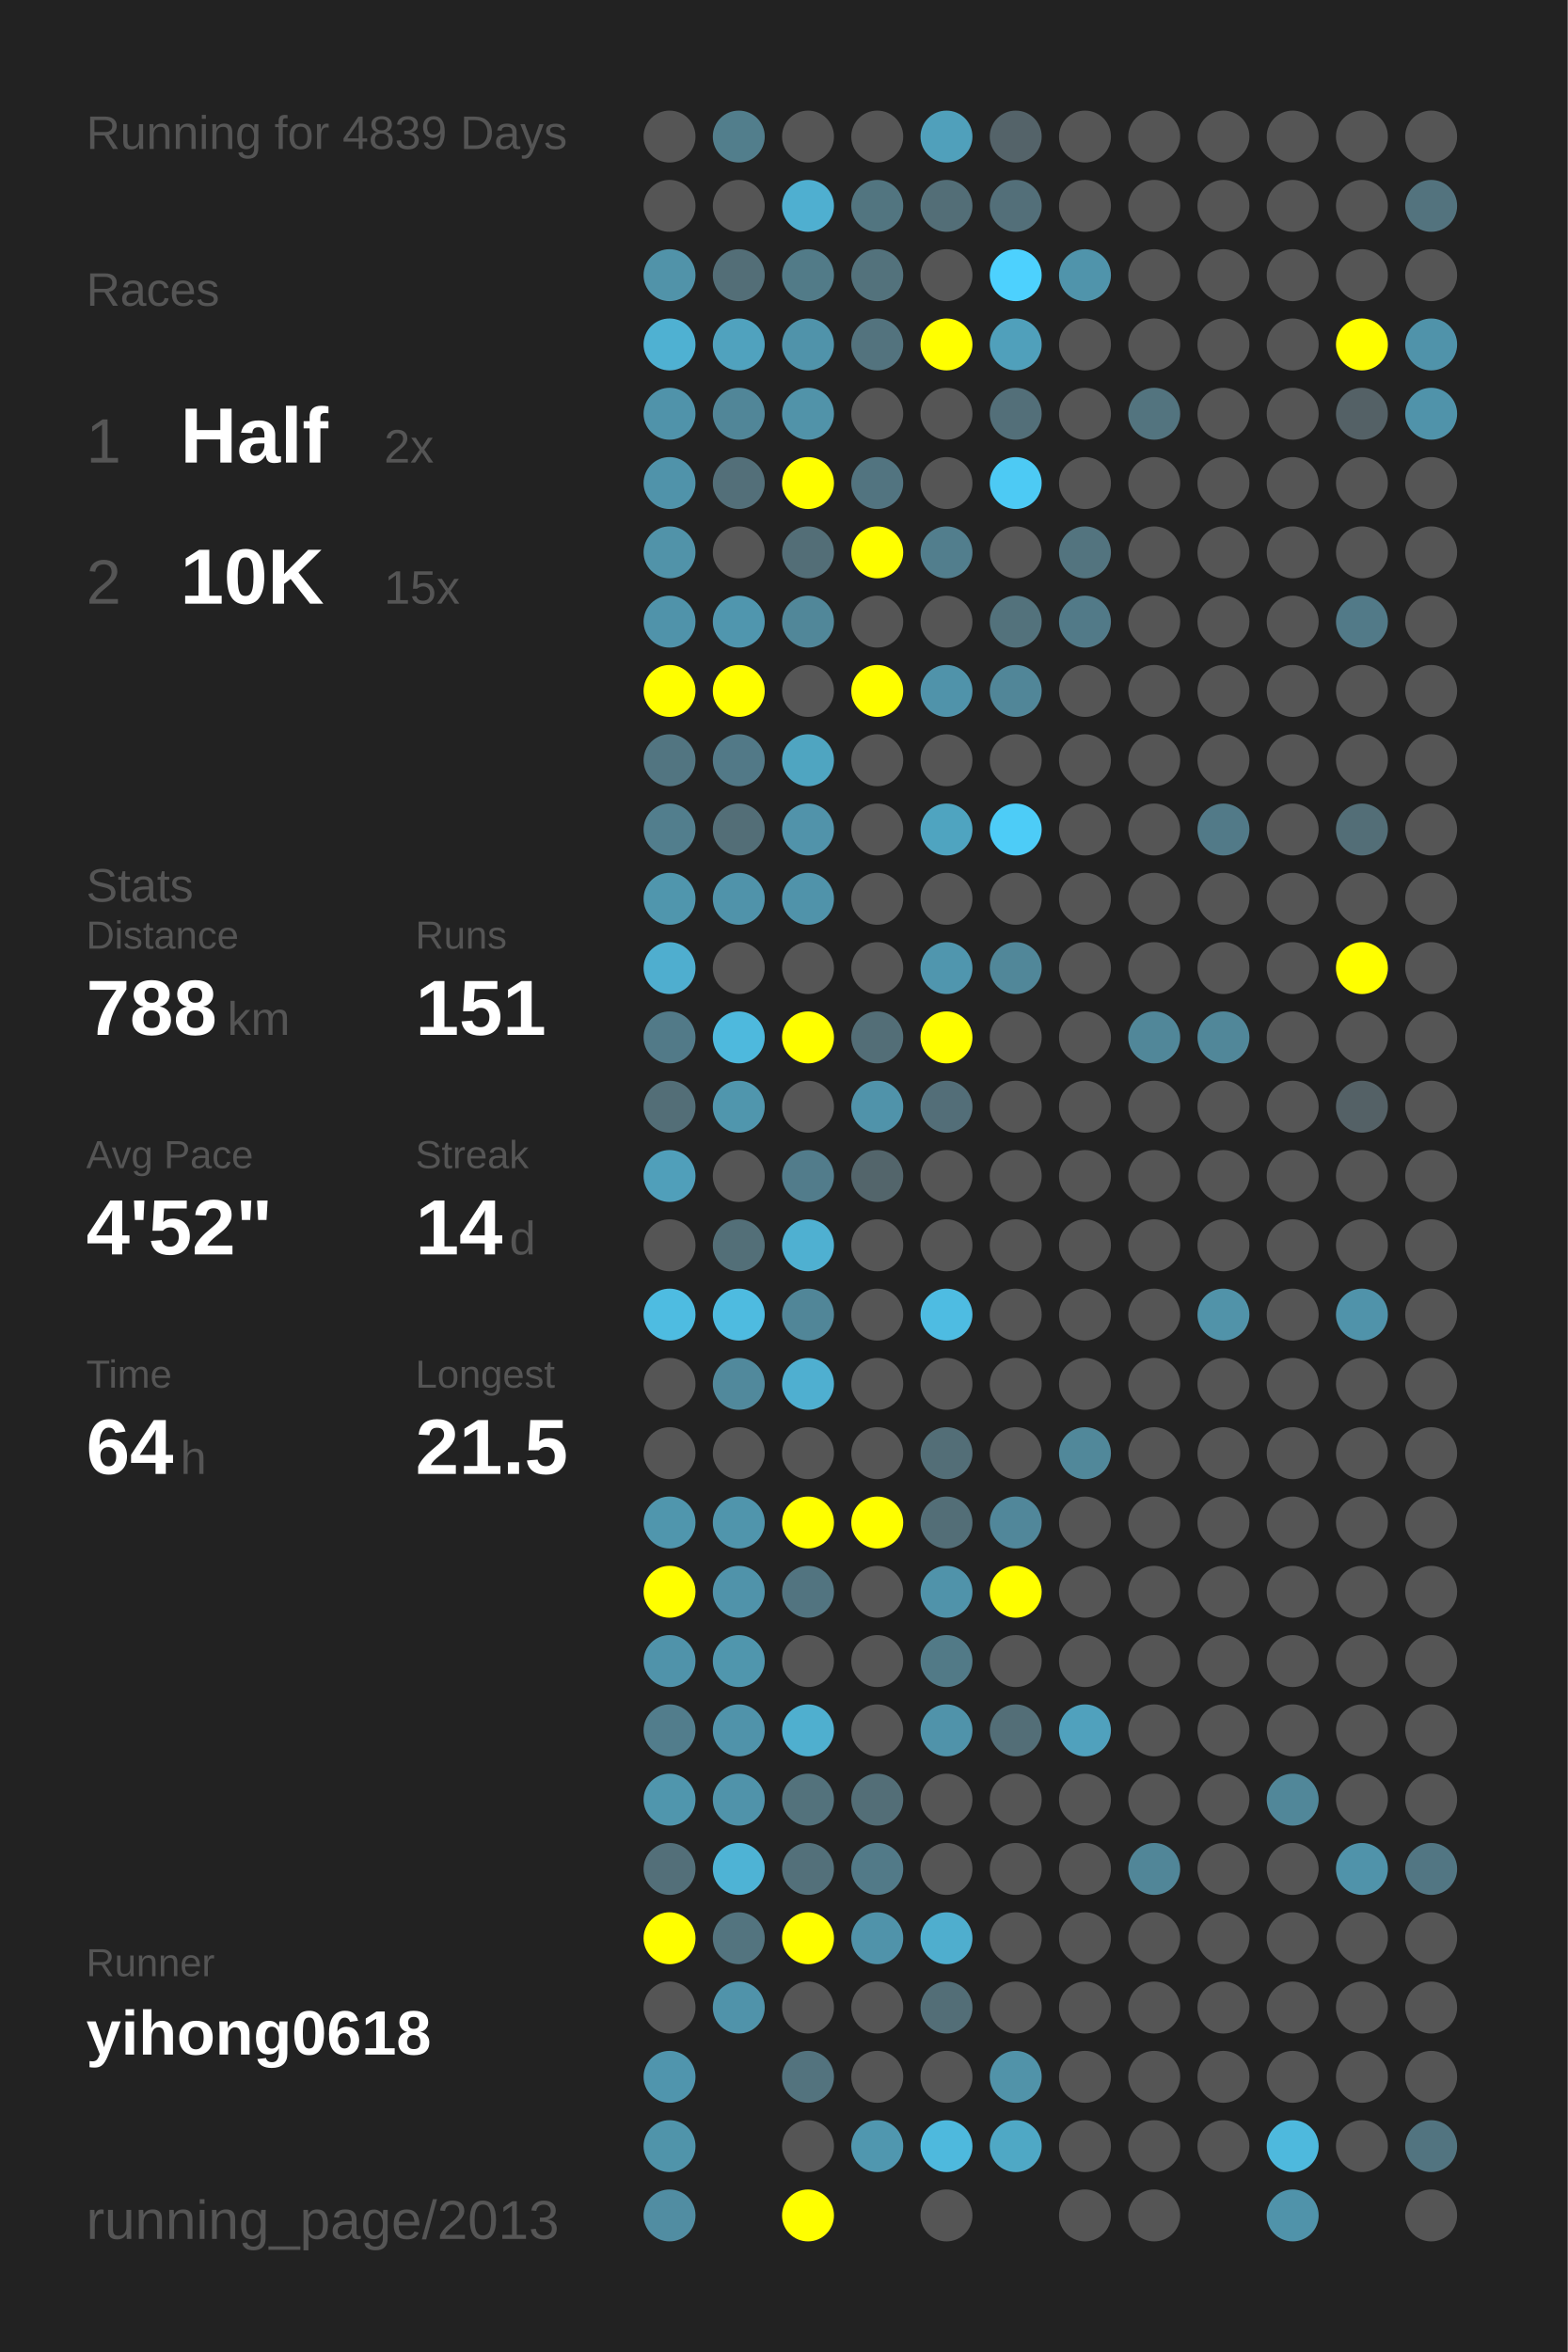
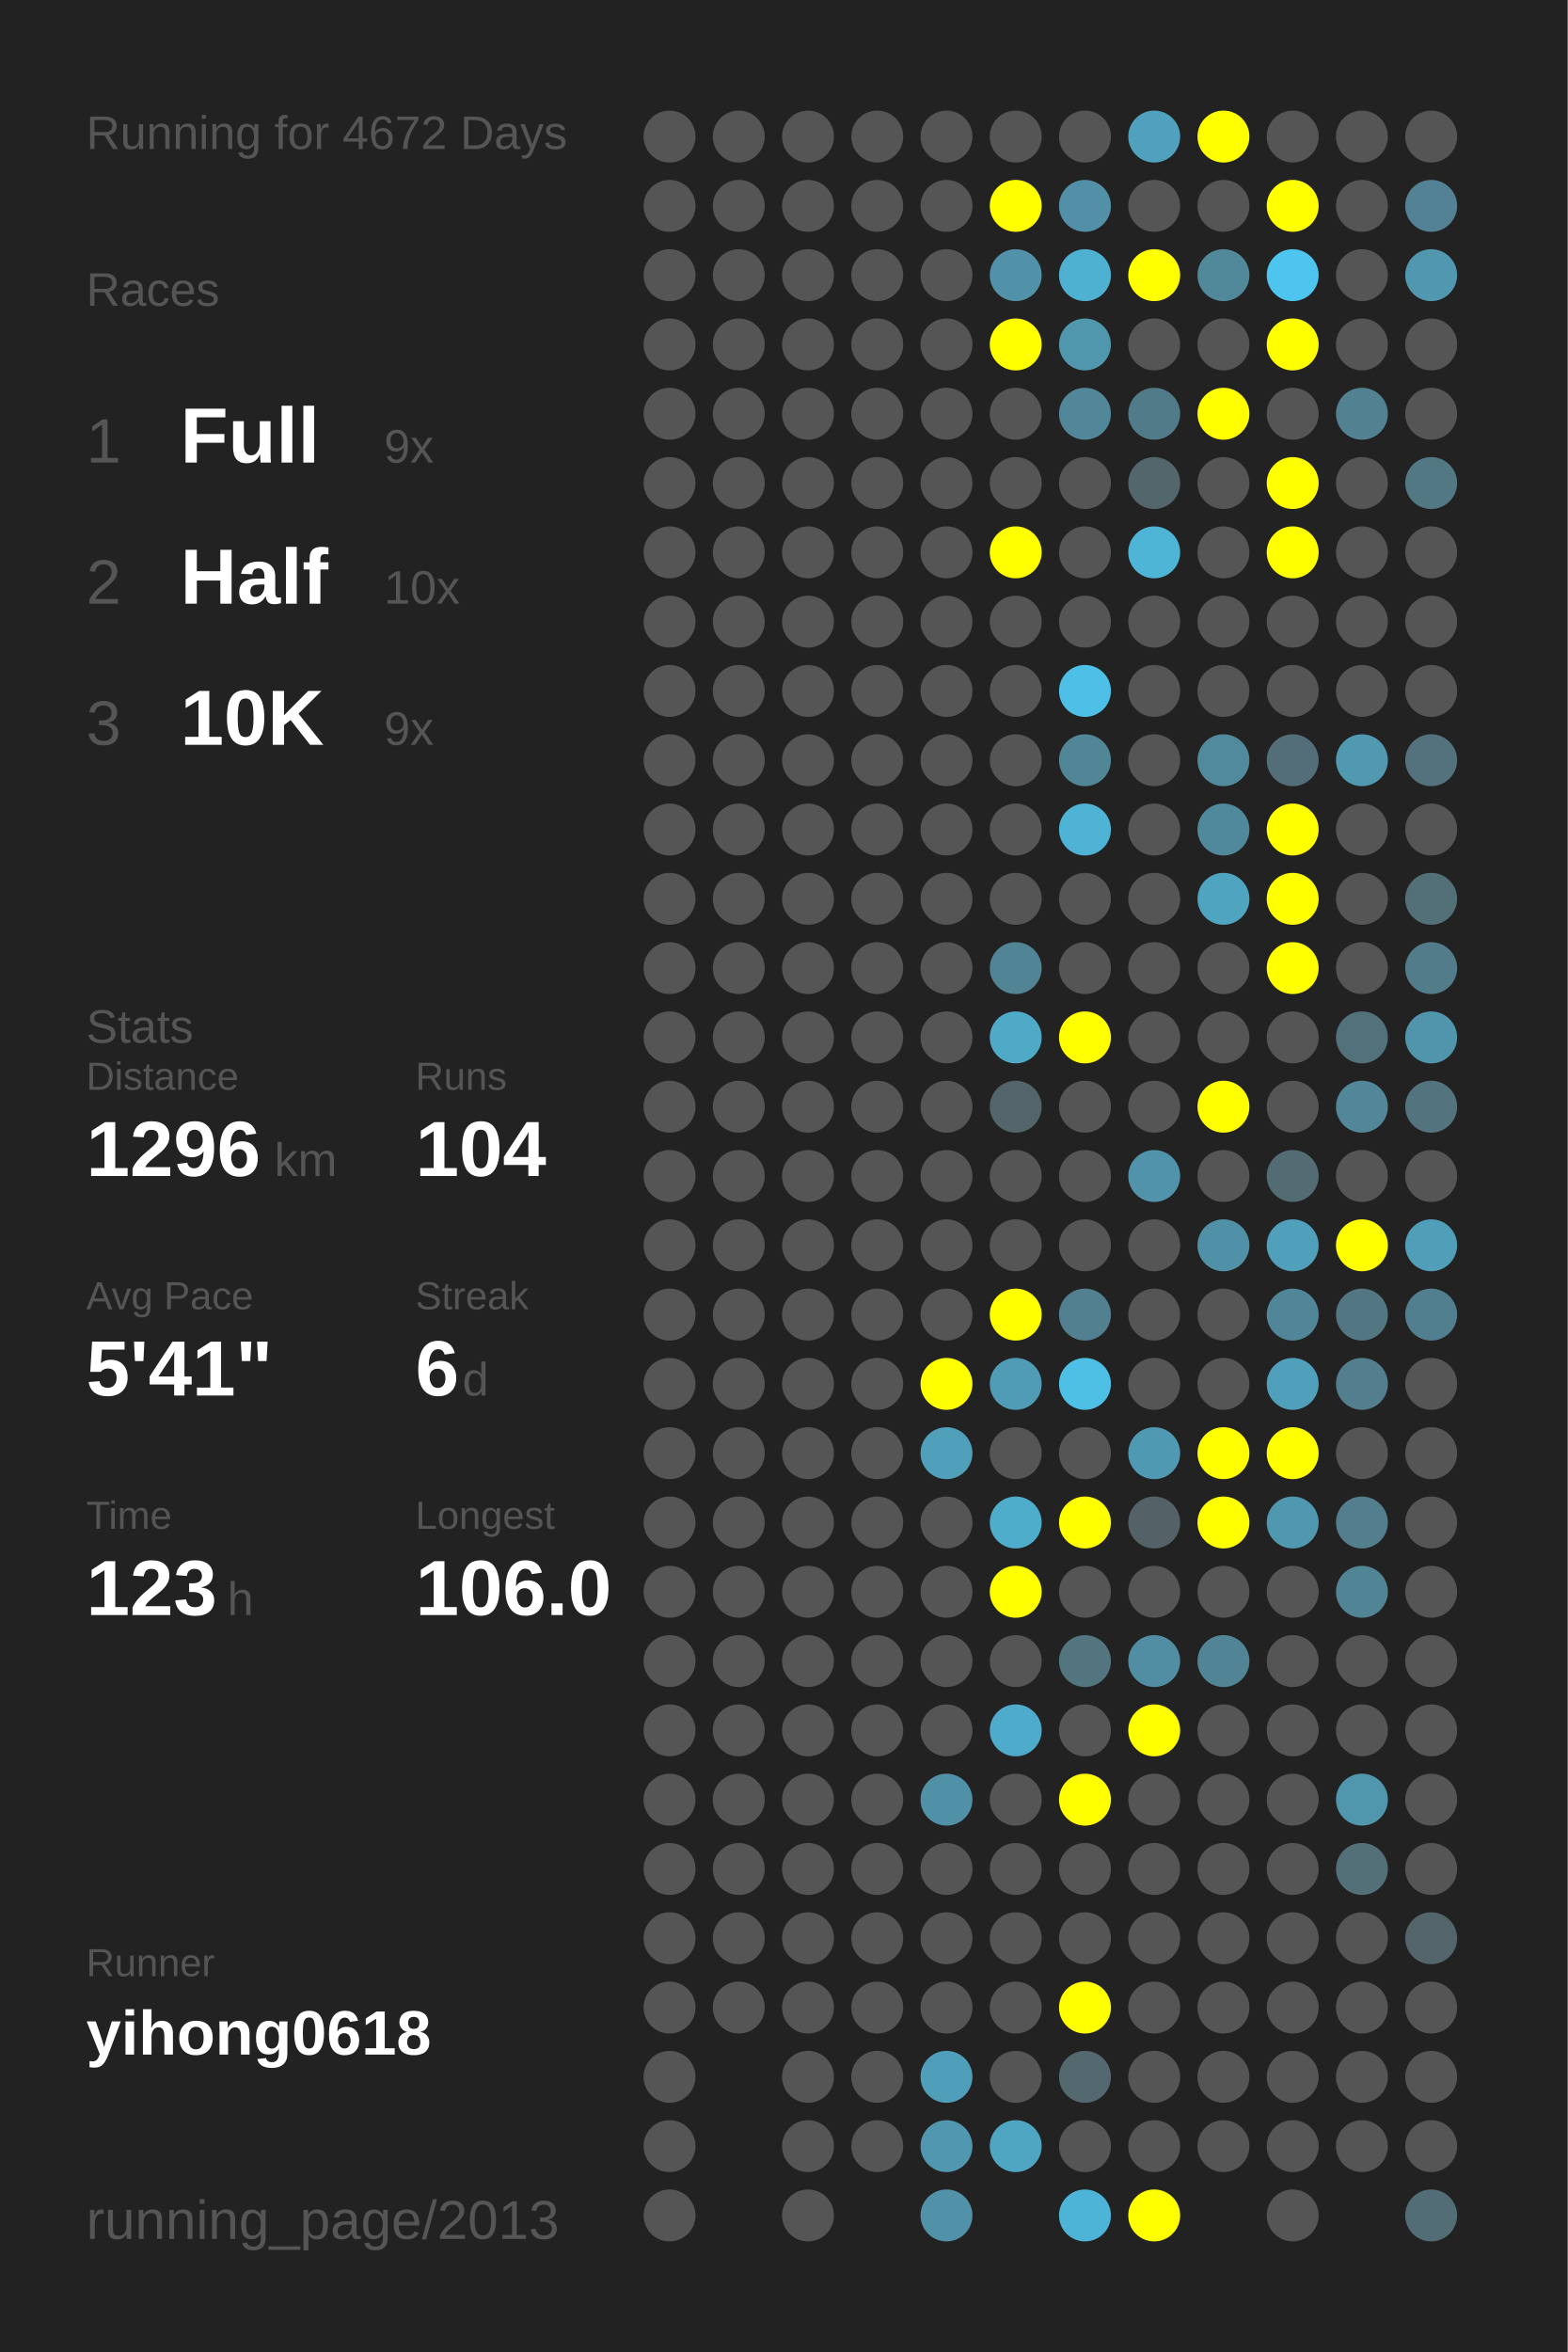
<svg xmlns="http://www.w3.org/2000/svg" baseProfile="full" height="300mm" version="1.1" viewBox="0,0,200,300" width="200mm">
  <defs />
  <rect fill="#222222" height="300" width="200" x="0" y="0" />
-   <text fill="#555555" style="font-size:6px; font-family:Arial;" x="11" y="19">Running for 4839 Days</text>
+   <text fill="#555555" style="font-size:6px; font-family:Arial;" x="11" y="19">Running for 4672 Days</text>
  <text fill="#555555" style="font-size:6px; font-family:Arial;" x="11" y="39">Races</text>
  <text fill="#555555" style="font-size:8px; font-family:Arial;" x="11" y="59">1</text>
-   <text fill="#FFFFFF" style="font-size:10px; font-family:Arial; font-weight:bold;" x="23" y="59">Half</text>
-   <text fill="#555555" style="font-size:6px; font-family:Arial;" x="49" y="59">2x</text>
+   <text fill="#FFFFFF" style="font-size:10px; font-family:Arial; font-weight:bold;" x="23" y="59">Full</text>
+   <text fill="#555555" style="font-size:6px; font-family:Arial;" x="49" y="59">9x</text>
  <text fill="#555555" style="font-size:8px; font-family:Arial;" x="11" y="77">2</text>
-   <text fill="#FFFFFF" style="font-size:10px; font-family:Arial; font-weight:bold;" x="23" y="77">10K</text>
-   <text fill="#555555" style="font-size:6px; font-family:Arial;" x="49" y="77">15x</text>
-   <text fill="#555555" style="font-size:6px; font-family:Arial;" x="11" y="115">Stats</text>
-   <text fill="#555555" style="font-size:5px; font-family:Arial;" x="11" y="121">Distance</text>
-   <text fill="#FFFFFF" style="font-size:10px; font-family:Arial; font-weight:bold;" x="11" y="132">788</text>
-   <text fill="#555555" style="font-size:6px; font-family:Arial;" x="29" y="132">km</text>
-   <text fill="#555555" style="font-size:5px; font-family:Arial;" x="53" y="121">Runs</text>
-   <text fill="#FFFFFF" style="font-size:10px; font-family:Arial; font-weight:bold;" x="53" y="132">151</text>
-   <text fill="#555555" style="font-size:5px; font-family:Arial;" x="11" y="149">Avg Pace</text>
-   <text fill="#FFFFFF" style="font-size:10px; font-family:Arial; font-weight:bold;" x="11" y="160">4'52"</text>
-   <text fill="#555555" style="font-size:5px; font-family:Arial;" x="53" y="149">Streak</text>
-   <text fill="#FFFFFF" style="font-size:10px; font-family:Arial; font-weight:bold;" x="53" y="160">14</text>
-   <text fill="#555555" style="font-size:6px; font-family:Arial;" x="65" y="160">d</text>
-   <text fill="#555555" style="font-size:5px; font-family:Arial;" x="11" y="177">Time</text>
-   <text fill="#FFFFFF" style="font-size:10px; font-family:Arial; font-weight:bold;" x="11" y="188">64</text>
-   <text fill="#555555" style="font-size:6px; font-family:Arial;" x="23" y="188">h</text>
-   <text fill="#555555" style="font-size:5px; font-family:Arial;" x="53" y="177">Longest</text>
-   <text fill="#FFFFFF" style="font-size:10px; font-family:Arial; font-weight:bold;" x="53" y="188">21.5</text>
+   <text fill="#FFFFFF" style="font-size:10px; font-family:Arial; font-weight:bold;" x="23" y="77">Half</text>
+   <text fill="#555555" style="font-size:6px; font-family:Arial;" x="49" y="77">10x</text>
+   <text fill="#555555" style="font-size:8px; font-family:Arial;" x="11" y="95">3</text>
+   <text fill="#FFFFFF" style="font-size:10px; font-family:Arial; font-weight:bold;" x="23" y="95">10K</text>
+   <text fill="#555555" style="font-size:6px; font-family:Arial;" x="49" y="95">9x</text>
+   <text fill="#555555" style="font-size:6px; font-family:Arial;" x="11" y="133">Stats</text>
+   <text fill="#555555" style="font-size:5px; font-family:Arial;" x="11" y="139">Distance</text>
+   <text fill="#FFFFFF" style="font-size:10px; font-family:Arial; font-weight:bold;" x="11" y="150">1296</text>
+   <text fill="#555555" style="font-size:6px; font-family:Arial;" x="35" y="150">km</text>
+   <text fill="#555555" style="font-size:5px; font-family:Arial;" x="53" y="139">Runs</text>
+   <text fill="#FFFFFF" style="font-size:10px; font-family:Arial; font-weight:bold;" x="53" y="150">104</text>
+   <text fill="#555555" style="font-size:5px; font-family:Arial;" x="11" y="167">Avg Pace</text>
+   <text fill="#FFFFFF" style="font-size:10px; font-family:Arial; font-weight:bold;" x="11" y="178">5'41"</text>
+   <text fill="#555555" style="font-size:5px; font-family:Arial;" x="53" y="167">Streak</text>
+   <text fill="#FFFFFF" style="font-size:10px; font-family:Arial; font-weight:bold;" x="53" y="178">6</text>
+   <text fill="#555555" style="font-size:6px; font-family:Arial;" x="59" y="178">d</text>
+   <text fill="#555555" style="font-size:5px; font-family:Arial;" x="11" y="195">Time</text>
+   <text fill="#FFFFFF" style="font-size:10px; font-family:Arial; font-weight:bold;" x="11" y="206">123</text>
+   <text fill="#555555" style="font-size:6px; font-family:Arial;" x="29" y="206">h</text>
+   <text fill="#555555" style="font-size:5px; font-family:Arial;" x="53" y="195">Longest</text>
+   <text fill="#FFFFFF" style="font-size:10px; font-family:Arial; font-weight:bold;" x="53" y="206">106.0</text>
  <text fill="#555555" style="font-size:5px; font-family:Arial;" x="11" y="252.065">Runner</text>
  <text fill="#FFFFFF" style="font-size:8px; font-family:Arial; font-weight:bold;" x="11" y="262.065">yihong0618</text>
  <text fill="#555555" style="font-size:7px; font-family:Arial;" x="11" y="285.581">running_page/2013</text>
  <circle cx="85.417" cy="17.419" fill="#555555" r="3.312" />
  <circle cx="85.417" cy="26.258" fill="#555555" r="3.312" />
-   <circle cx="85.417" cy="35.097" fill="#5193a9" r="3.312" />
-   <circle cx="85.417" cy="43.935" fill="#4fb1d2" r="3.312" />
-   <circle cx="85.417" cy="52.774" fill="#5093aa" r="3.312" />
-   <circle cx="85.417" cy="61.613" fill="#5093aa" r="3.312" />
-   <circle cx="85.417" cy="70.452" fill="#5193a9" r="3.312" />
-   <circle cx="85.417" cy="79.29" fill="#5093aa" r="3.312" />
-   <circle cx="85.417" cy="88.129" fill="#FFFF00" r="3.312" />
-   <circle cx="85.417" cy="96.968" fill="#527581" r="3.312" />
-   <circle cx="85.417" cy="105.806" fill="#527e8d" r="3.312" />
-   <circle cx="85.417" cy="114.645" fill="#5096ad" r="3.312" />
-   <circle cx="85.417" cy="123.484" fill="#4faecf" r="3.312" />
-   <circle cx="85.417" cy="132.323" fill="#527a88" r="3.312" />
-   <circle cx="85.417" cy="141.161" fill="#536e77" r="3.312" />
-   <circle cx="85.417" cy="150" fill="#509fba" r="3.312" />
+   <circle cx="85.417" cy="35.097" fill="#555555" r="3.312" />
+   <circle cx="85.417" cy="43.935" fill="#555555" r="3.312" />
+   <circle cx="85.417" cy="52.774" fill="#555555" r="3.312" />
+   <circle cx="85.417" cy="61.613" fill="#555555" r="3.312" />
+   <circle cx="85.417" cy="70.452" fill="#555555" r="3.312" />
+   <circle cx="85.417" cy="79.29" fill="#555555" r="3.312" />
+   <circle cx="85.417" cy="88.129" fill="#555555" r="3.312" />
+   <circle cx="85.417" cy="96.968" fill="#555555" r="3.312" />
+   <circle cx="85.417" cy="105.806" fill="#555555" r="3.312" />
+   <circle cx="85.417" cy="114.645" fill="#555555" r="3.312" />
+   <circle cx="85.417" cy="123.484" fill="#555555" r="3.312" />
+   <circle cx="85.417" cy="132.323" fill="#555555" r="3.312" />
+   <circle cx="85.417" cy="141.161" fill="#555555" r="3.312" />
+   <circle cx="85.417" cy="150" fill="#555555" r="3.312" />
  <circle cx="85.417" cy="158.839" fill="#555555" r="3.312" />
-   <circle cx="85.417" cy="167.677" fill="#4ebce1" r="3.312" />
+   <circle cx="85.417" cy="167.677" fill="#555555" r="3.312" />
  <circle cx="85.417" cy="176.516" fill="#555555" r="3.312" />
  <circle cx="85.417" cy="185.355" fill="#555555" r="3.312" />
-   <circle cx="85.417" cy="194.194" fill="#5096ad" r="3.312" />
-   <circle cx="85.417" cy="203.032" fill="#FFFF00" r="3.312" />
-   <circle cx="85.417" cy="211.871" fill="#5093aa" r="3.312" />
-   <circle cx="85.417" cy="220.71" fill="#527d8c" r="3.312" />
-   <circle cx="85.417" cy="229.548" fill="#5096ad" r="3.312" />
-   <circle cx="85.417" cy="238.387" fill="#536f79" r="3.312" />
-   <circle cx="85.417" cy="247.226" fill="#FFFF00" r="3.312" />
+   <circle cx="85.417" cy="194.194" fill="#555555" r="3.312" />
+   <circle cx="85.417" cy="203.032" fill="#555555" r="3.312" />
+   <circle cx="85.417" cy="211.871" fill="#555555" r="3.312" />
+   <circle cx="85.417" cy="220.71" fill="#555555" r="3.312" />
+   <circle cx="85.417" cy="229.548" fill="#555555" r="3.312" />
+   <circle cx="85.417" cy="238.387" fill="#555555" r="3.312" />
+   <circle cx="85.417" cy="247.226" fill="#555555" r="3.312" />
  <circle cx="85.417" cy="256.065" fill="#555555" r="3.312" />
-   <circle cx="85.417" cy="264.903" fill="#5095ad" r="3.312" />
-   <circle cx="85.417" cy="273.742" fill="#5094aa" r="3.312" />
-   <circle cx="85.417" cy="282.581" fill="#518da2" r="3.312" />
-   <circle cx="94.25" cy="17.419" fill="#527e8c" r="3.312" />
+   <circle cx="85.417" cy="264.903" fill="#555555" r="3.312" />
+   <circle cx="85.417" cy="273.742" fill="#555555" r="3.312" />
+   <circle cx="85.417" cy="282.581" fill="#555555" r="3.312" />
+   <circle cx="94.25" cy="17.419" fill="#555555" r="3.312" />
  <circle cx="94.25" cy="26.258" fill="#555555" r="3.312" />
-   <circle cx="94.25" cy="35.097" fill="#536e77" r="3.312" />
-   <circle cx="94.25" cy="43.935" fill="#50a2be" r="3.312" />
-   <circle cx="94.25" cy="52.774" fill="#518698" r="3.312" />
-   <circle cx="94.25" cy="61.613" fill="#536f79" r="3.312" />
+   <circle cx="94.25" cy="35.097" fill="#555555" r="3.312" />
+   <circle cx="94.25" cy="43.935" fill="#555555" r="3.312" />
+   <circle cx="94.25" cy="52.774" fill="#555555" r="3.312" />
+   <circle cx="94.25" cy="61.613" fill="#555555" r="3.312" />
  <circle cx="94.25" cy="70.452" fill="#555555" r="3.312" />
-   <circle cx="94.25" cy="79.29" fill="#5096ae" r="3.312" />
-   <circle cx="94.25" cy="88.129" fill="#FFFF00" r="3.312" />
-   <circle cx="94.25" cy="96.968" fill="#527987" r="3.312" />
-   <circle cx="94.25" cy="105.806" fill="#536e77" r="3.312" />
-   <circle cx="94.25" cy="114.645" fill="#5093aa" r="3.312" />
+   <circle cx="94.25" cy="79.29" fill="#555555" r="3.312" />
+   <circle cx="94.25" cy="88.129" fill="#555555" r="3.312" />
+   <circle cx="94.25" cy="96.968" fill="#555555" r="3.312" />
+   <circle cx="94.25" cy="105.806" fill="#555555" r="3.312" />
+   <circle cx="94.25" cy="114.645" fill="#555555" r="3.312" />
  <circle cx="94.25" cy="123.484" fill="#555555" r="3.312" />
-   <circle cx="94.25" cy="132.323" fill="#4eb9dd" r="3.312" />
-   <circle cx="94.25" cy="141.161" fill="#5096ad" r="3.312" />
+   <circle cx="94.25" cy="132.323" fill="#555555" r="3.312" />
+   <circle cx="94.25" cy="141.161" fill="#555555" r="3.312" />
  <circle cx="94.25" cy="150" fill="#555555" r="3.312" />
-   <circle cx="94.25" cy="158.839" fill="#536f78" r="3.312" />
-   <circle cx="94.25" cy="167.677" fill="#4ebbe0" r="3.312" />
-   <circle cx="94.25" cy="176.516" fill="#51899c" r="3.312" />
+   <circle cx="94.25" cy="158.839" fill="#555555" r="3.312" />
+   <circle cx="94.25" cy="167.677" fill="#555555" r="3.312" />
+   <circle cx="94.25" cy="176.516" fill="#555555" r="3.312" />
  <circle cx="94.25" cy="185.355" fill="#555555" r="3.312" />
-   <circle cx="94.25" cy="194.194" fill="#5095ac" r="3.312" />
-   <circle cx="94.25" cy="203.032" fill="#5093aa" r="3.312" />
-   <circle cx="94.25" cy="211.871" fill="#5096ad" r="3.312" />
-   <circle cx="94.25" cy="220.71" fill="#5093aa" r="3.312" />
-   <circle cx="94.25" cy="229.548" fill="#5093aa" r="3.312" />
-   <circle cx="94.25" cy="238.387" fill="#4eb3d5" r="3.312" />
-   <circle cx="94.25" cy="247.226" fill="#53747f" r="3.312" />
-   <circle cx="94.25" cy="256.065" fill="#5093aa" r="3.312" />
+   <circle cx="94.25" cy="194.194" fill="#555555" r="3.312" />
+   <circle cx="94.25" cy="203.032" fill="#555555" r="3.312" />
+   <circle cx="94.25" cy="211.871" fill="#555555" r="3.312" />
+   <circle cx="94.25" cy="220.71" fill="#555555" r="3.312" />
+   <circle cx="94.25" cy="229.548" fill="#555555" r="3.312" />
+   <circle cx="94.25" cy="238.387" fill="#555555" r="3.312" />
+   <circle cx="94.25" cy="247.226" fill="#555555" r="3.312" />
+   <circle cx="94.25" cy="256.065" fill="#555555" r="3.312" />
  <circle cx="103.083" cy="17.419" fill="#555555" r="3.312" />
-   <circle cx="103.083" cy="26.258" fill="#4fafd0" r="3.312" />
-   <circle cx="103.083" cy="35.097" fill="#527b88" r="3.312" />
-   <circle cx="103.083" cy="43.935" fill="#5093aa" r="3.312" />
-   <circle cx="103.083" cy="52.774" fill="#5193a9" r="3.312" />
-   <circle cx="103.083" cy="61.613" fill="#FFFF00" r="3.312" />
-   <circle cx="103.083" cy="70.452" fill="#536e77" r="3.312" />
-   <circle cx="103.083" cy="79.29" fill="#518799" r="3.312" />
+   <circle cx="103.083" cy="26.258" fill="#555555" r="3.312" />
+   <circle cx="103.083" cy="35.097" fill="#555555" r="3.312" />
+   <circle cx="103.083" cy="43.935" fill="#555555" r="3.312" />
+   <circle cx="103.083" cy="52.774" fill="#555555" r="3.312" />
+   <circle cx="103.083" cy="61.613" fill="#555555" r="3.312" />
+   <circle cx="103.083" cy="70.452" fill="#555555" r="3.312" />
+   <circle cx="103.083" cy="79.29" fill="#555555" r="3.312" />
  <circle cx="103.083" cy="88.129" fill="#555555" r="3.312" />
-   <circle cx="103.083" cy="96.968" fill="#4fa5c1" r="3.312" />
-   <circle cx="103.083" cy="105.806" fill="#5193aa" r="3.312" />
-   <circle cx="103.083" cy="114.645" fill="#5093aa" r="3.312" />
+   <circle cx="103.083" cy="96.968" fill="#555555" r="3.312" />
+   <circle cx="103.083" cy="105.806" fill="#555555" r="3.312" />
+   <circle cx="103.083" cy="114.645" fill="#555555" r="3.312" />
  <circle cx="103.083" cy="123.484" fill="#555555" r="3.312" />
-   <circle cx="103.083" cy="132.323" fill="#FFFF00" r="3.312" />
+   <circle cx="103.083" cy="132.323" fill="#555555" r="3.312" />
  <circle cx="103.083" cy="141.161" fill="#555555" r="3.312" />
-   <circle cx="103.083" cy="150" fill="#527c8b" r="3.312" />
-   <circle cx="103.083" cy="158.839" fill="#4fb0d1" r="3.312" />
-   <circle cx="103.083" cy="167.677" fill="#518698" r="3.312" />
-   <circle cx="103.083" cy="176.516" fill="#4fafd0" r="3.312" />
+   <circle cx="103.083" cy="150" fill="#555555" r="3.312" />
+   <circle cx="103.083" cy="158.839" fill="#555555" r="3.312" />
+   <circle cx="103.083" cy="167.677" fill="#555555" r="3.312" />
+   <circle cx="103.083" cy="176.516" fill="#555555" r="3.312" />
  <circle cx="103.083" cy="185.355" fill="#555555" r="3.312" />
-   <circle cx="103.083" cy="194.194" fill="#FFFF00" r="3.312" />
-   <circle cx="103.083" cy="203.032" fill="#527480" r="3.312" />
+   <circle cx="103.083" cy="194.194" fill="#555555" r="3.312" />
+   <circle cx="103.083" cy="203.032" fill="#555555" r="3.312" />
  <circle cx="103.083" cy="211.871" fill="#555555" r="3.312" />
-   <circle cx="103.083" cy="220.71" fill="#4fafcf" r="3.312" />
-   <circle cx="103.083" cy="229.548" fill="#53727c" r="3.312" />
-   <circle cx="103.083" cy="238.387" fill="#53707a" r="3.312" />
-   <circle cx="103.083" cy="247.226" fill="#FFFF00" r="3.312" />
+   <circle cx="103.083" cy="220.71" fill="#555555" r="3.312" />
+   <circle cx="103.083" cy="229.548" fill="#555555" r="3.312" />
+   <circle cx="103.083" cy="238.387" fill="#555555" r="3.312" />
+   <circle cx="103.083" cy="247.226" fill="#555555" r="3.312" />
  <circle cx="103.083" cy="256.065" fill="#555555" r="3.312" />
-   <circle cx="103.083" cy="264.903" fill="#53737e" r="3.312" />
+   <circle cx="103.083" cy="264.903" fill="#555555" r="3.312" />
  <circle cx="103.083" cy="273.742" fill="#555555" r="3.312" />
-   <circle cx="103.083" cy="282.581" fill="#FFFF00" r="3.312" />
+   <circle cx="103.083" cy="282.581" fill="#555555" r="3.312" />
  <circle cx="111.917" cy="17.419" fill="#555555" r="3.312" />
-   <circle cx="111.917" cy="26.258" fill="#527580" r="3.312" />
-   <circle cx="111.917" cy="35.097" fill="#53727c" r="3.312" />
-   <circle cx="111.917" cy="43.935" fill="#53737e" r="3.312" />
+   <circle cx="111.917" cy="26.258" fill="#555555" r="3.312" />
+   <circle cx="111.917" cy="35.097" fill="#555555" r="3.312" />
+   <circle cx="111.917" cy="43.935" fill="#555555" r="3.312" />
  <circle cx="111.917" cy="52.774" fill="#555555" r="3.312" />
-   <circle cx="111.917" cy="61.613" fill="#527480" r="3.312" />
-   <circle cx="111.917" cy="70.452" fill="#FFFF00" r="3.312" />
+   <circle cx="111.917" cy="61.613" fill="#555555" r="3.312" />
+   <circle cx="111.917" cy="70.452" fill="#555555" r="3.312" />
  <circle cx="111.917" cy="79.29" fill="#555555" r="3.312" />
-   <circle cx="111.917" cy="88.129" fill="#FFFF00" r="3.312" />
+   <circle cx="111.917" cy="88.129" fill="#555555" r="3.312" />
  <circle cx="111.917" cy="96.968" fill="#555555" r="3.312" />
  <circle cx="111.917" cy="105.806" fill="#555555" r="3.312" />
  <circle cx="111.917" cy="114.645" fill="#555555" r="3.312" />
  <circle cx="111.917" cy="123.484" fill="#555555" r="3.312" />
-   <circle cx="111.917" cy="132.323" fill="#536e77" r="3.312" />
-   <circle cx="111.917" cy="141.161" fill="#5093aa" r="3.312" />
-   <circle cx="111.917" cy="150" fill="#53656b" r="3.312" />
+   <circle cx="111.917" cy="132.323" fill="#555555" r="3.312" />
+   <circle cx="111.917" cy="141.161" fill="#555555" r="3.312" />
+   <circle cx="111.917" cy="150" fill="#555555" r="3.312" />
  <circle cx="111.917" cy="158.839" fill="#555555" r="3.312" />
  <circle cx="111.917" cy="167.677" fill="#555555" r="3.312" />
  <circle cx="111.917" cy="176.516" fill="#555555" r="3.312" />
  <circle cx="111.917" cy="185.355" fill="#555555" r="3.312" />
-   <circle cx="111.917" cy="194.194" fill="#FFFF00" r="3.312" />
+   <circle cx="111.917" cy="194.194" fill="#555555" r="3.312" />
  <circle cx="111.917" cy="203.032" fill="#555555" r="3.312" />
  <circle cx="111.917" cy="211.871" fill="#555555" r="3.312" />
  <circle cx="111.917" cy="220.71" fill="#555555" r="3.312" />
-   <circle cx="111.917" cy="229.548" fill="#536e77" r="3.312" />
-   <circle cx="111.917" cy="238.387" fill="#527a88" r="3.312" />
-   <circle cx="111.917" cy="247.226" fill="#5093aa" r="3.312" />
+   <circle cx="111.917" cy="229.548" fill="#555555" r="3.312" />
+   <circle cx="111.917" cy="238.387" fill="#555555" r="3.312" />
+   <circle cx="111.917" cy="247.226" fill="#555555" r="3.312" />
  <circle cx="111.917" cy="256.065" fill="#555555" r="3.312" />
  <circle cx="111.917" cy="264.903" fill="#555555" r="3.312" />
-   <circle cx="111.917" cy="273.742" fill="#5097af" r="3.312" />
-   <circle cx="120.75" cy="17.419" fill="#50a0bb" r="3.312" />
-   <circle cx="120.75" cy="26.258" fill="#536e77" r="3.312" />
+   <circle cx="111.917" cy="273.742" fill="#555555" r="3.312" />
+   <circle cx="120.75" cy="17.419" fill="#555555" r="3.312" />
+   <circle cx="120.75" cy="26.258" fill="#555555" r="3.312" />
  <circle cx="120.75" cy="35.097" fill="#555555" r="3.312" />
-   <circle cx="120.75" cy="43.935" fill="#FFFF00" r="3.312" />
+   <circle cx="120.75" cy="43.935" fill="#555555" r="3.312" />
  <circle cx="120.75" cy="52.774" fill="#555555" r="3.312" />
  <circle cx="120.75" cy="61.613" fill="#555555" r="3.312" />
-   <circle cx="120.75" cy="70.452" fill="#527e8d" r="3.312" />
+   <circle cx="120.75" cy="70.452" fill="#555555" r="3.312" />
  <circle cx="120.75" cy="79.29" fill="#555555" r="3.312" />
-   <circle cx="120.75" cy="88.129" fill="#5093aa" r="3.312" />
+   <circle cx="120.75" cy="88.129" fill="#555555" r="3.312" />
  <circle cx="120.75" cy="96.968" fill="#555555" r="3.312" />
-   <circle cx="120.75" cy="105.806" fill="#4fa4c0" r="3.312" />
+   <circle cx="120.75" cy="105.806" fill="#555555" r="3.312" />
  <circle cx="120.75" cy="114.645" fill="#555555" r="3.312" />
-   <circle cx="120.75" cy="123.484" fill="#5096ae" r="3.312" />
-   <circle cx="120.75" cy="132.323" fill="#FFFF00" r="3.312" />
-   <circle cx="120.75" cy="141.161" fill="#536e78" r="3.312" />
+   <circle cx="120.75" cy="123.484" fill="#555555" r="3.312" />
+   <circle cx="120.75" cy="132.323" fill="#555555" r="3.312" />
+   <circle cx="120.75" cy="141.161" fill="#555555" r="3.312" />
  <circle cx="120.75" cy="150" fill="#555555" r="3.312" />
  <circle cx="120.75" cy="158.839" fill="#555555" r="3.312" />
-   <circle cx="120.75" cy="167.677" fill="#4ebce2" r="3.312" />
-   <circle cx="120.75" cy="176.516" fill="#555555" r="3.312" />
-   <circle cx="120.75" cy="185.355" fill="#536e77" r="3.312" />
-   <circle cx="120.75" cy="194.194" fill="#536e77" r="3.312" />
-   <circle cx="120.75" cy="203.032" fill="#5093aa" r="3.312" />
-   <circle cx="120.75" cy="211.871" fill="#527a87" r="3.312" />
-   <circle cx="120.75" cy="220.71" fill="#5093aa" r="3.312" />
-   <circle cx="120.75" cy="229.548" fill="#555555" r="3.312" />
+   <circle cx="120.75" cy="167.677" fill="#555555" r="3.312" />
+   <circle cx="120.75" cy="176.516" fill="#FFFF00" r="3.312" />
+   <circle cx="120.75" cy="185.355" fill="#50a0bb" r="3.312" />
+   <circle cx="120.75" cy="194.194" fill="#555555" r="3.312" />
+   <circle cx="120.75" cy="203.032" fill="#555555" r="3.312" />
+   <circle cx="120.75" cy="211.871" fill="#555555" r="3.312" />
+   <circle cx="120.75" cy="220.71" fill="#555555" r="3.312" />
+   <circle cx="120.75" cy="229.548" fill="#5191a7" r="3.312" />
  <circle cx="120.75" cy="238.387" fill="#555555" r="3.312" />
-   <circle cx="120.75" cy="247.226" fill="#4faece" r="3.312" />
-   <circle cx="120.75" cy="256.065" fill="#536e77" r="3.312" />
-   <circle cx="120.75" cy="264.903" fill="#555555" r="3.312" />
-   <circle cx="120.75" cy="273.742" fill="#4eb9dd" r="3.312" />
-   <circle cx="120.75" cy="282.581" fill="#555555" r="3.312" />
-   <circle cx="129.583" cy="17.419" fill="#546369" r="3.312" />
-   <circle cx="129.583" cy="26.258" fill="#536f79" r="3.312" />
-   <circle cx="129.583" cy="35.097" fill="#4dd1fe" r="3.312" />
-   <circle cx="129.583" cy="43.935" fill="#50a0bb" r="3.312" />
-   <circle cx="129.583" cy="52.774" fill="#536f79" r="3.312" />
-   <circle cx="129.583" cy="61.613" fill="#4dcaf4" r="3.312" />
-   <circle cx="129.583" cy="70.452" fill="#555555" r="3.312" />
-   <circle cx="129.583" cy="79.29" fill="#53727c" r="3.312" />
-   <circle cx="129.583" cy="88.129" fill="#518698" r="3.312" />
+   <circle cx="120.75" cy="247.226" fill="#555555" r="3.312" />
+   <circle cx="120.75" cy="256.065" fill="#555555" r="3.312" />
+   <circle cx="120.75" cy="264.903" fill="#509fba" r="3.312" />
+   <circle cx="120.75" cy="273.742" fill="#5097af" r="3.312" />
+   <circle cx="120.75" cy="282.581" fill="#5192a8" r="3.312" />
+   <circle cx="129.583" cy="17.419" fill="#555555" r="3.312" />
+   <circle cx="129.583" cy="26.258" fill="#FFFF00" r="3.312" />
+   <circle cx="129.583" cy="35.097" fill="#5192a8" r="3.312" />
+   <circle cx="129.583" cy="43.935" fill="#FFFF00" r="3.312" />
+   <circle cx="129.583" cy="52.774" fill="#555555" r="3.312" />
+   <circle cx="129.583" cy="61.613" fill="#555555" r="3.312" />
+   <circle cx="129.583" cy="70.452" fill="#FFFF00" r="3.312" />
+   <circle cx="129.583" cy="79.29" fill="#555555" r="3.312" />
+   <circle cx="129.583" cy="88.129" fill="#555555" r="3.312" />
  <circle cx="129.583" cy="96.968" fill="#555555" r="3.312" />
-   <circle cx="129.583" cy="105.806" fill="#4dccf7" r="3.312" />
+   <circle cx="129.583" cy="105.806" fill="#555555" r="3.312" />
  <circle cx="129.583" cy="114.645" fill="#555555" r="3.312" />
-   <circle cx="129.583" cy="123.484" fill="#518799" r="3.312" />
-   <circle cx="129.583" cy="132.323" fill="#555555" r="3.312" />
-   <circle cx="129.583" cy="141.161" fill="#555555" r="3.312" />
+   <circle cx="129.583" cy="123.484" fill="#518495" r="3.312" />
+   <circle cx="129.583" cy="132.323" fill="#4faac8" r="3.312" />
+   <circle cx="129.583" cy="141.161" fill="#53646a" r="3.312" />
  <circle cx="129.583" cy="150" fill="#555555" r="3.312" />
  <circle cx="129.583" cy="158.839" fill="#555555" r="3.312" />
-   <circle cx="129.583" cy="167.677" fill="#555555" r="3.312" />
-   <circle cx="129.583" cy="176.516" fill="#555555" r="3.312" />
+   <circle cx="129.583" cy="167.677" fill="#FFFF00" r="3.312" />
+   <circle cx="129.583" cy="176.516" fill="#509cb6" r="3.312" />
  <circle cx="129.583" cy="185.355" fill="#555555" r="3.312" />
-   <circle cx="129.583" cy="194.194" fill="#51879a" r="3.312" />
+   <circle cx="129.583" cy="194.194" fill="#4fadcc" r="3.312" />
  <circle cx="129.583" cy="203.032" fill="#FFFF00" r="3.312" />
  <circle cx="129.583" cy="211.871" fill="#555555" r="3.312" />
-   <circle cx="129.583" cy="220.71" fill="#536e77" r="3.312" />
+   <circle cx="129.583" cy="220.71" fill="#4fabcb" r="3.312" />
  <circle cx="129.583" cy="229.548" fill="#555555" r="3.312" />
  <circle cx="129.583" cy="238.387" fill="#555555" r="3.312" />
  <circle cx="129.583" cy="247.226" fill="#555555" r="3.312" />
  <circle cx="129.583" cy="256.065" fill="#555555" r="3.312" />
-   <circle cx="129.583" cy="264.903" fill="#5193a9" r="3.312" />
-   <circle cx="129.583" cy="273.742" fill="#4fa8c5" r="3.312" />
+   <circle cx="129.583" cy="264.903" fill="#555555" r="3.312" />
+   <circle cx="129.583" cy="273.742" fill="#4fa6c3" r="3.312" />
  <circle cx="138.417" cy="17.419" fill="#555555" r="3.312" />
-   <circle cx="138.417" cy="26.258" fill="#555555" r="3.312" />
-   <circle cx="138.417" cy="35.097" fill="#5094ab" r="3.312" />
-   <circle cx="138.417" cy="43.935" fill="#555555" r="3.312" />
-   <circle cx="138.417" cy="52.774" fill="#555555" r="3.312" />
+   <circle cx="138.417" cy="26.258" fill="#5190a6" r="3.312" />
+   <circle cx="138.417" cy="35.097" fill="#4fb1d2" r="3.312" />
+   <circle cx="138.417" cy="43.935" fill="#5096ad" r="3.312" />
+   <circle cx="138.417" cy="52.774" fill="#518799" r="3.312" />
  <circle cx="138.417" cy="61.613" fill="#555555" r="3.312" />
-   <circle cx="138.417" cy="70.452" fill="#53747f" r="3.312" />
-   <circle cx="138.417" cy="79.29" fill="#527a88" r="3.312" />
-   <circle cx="138.417" cy="88.129" fill="#555555" r="3.312" />
-   <circle cx="138.417" cy="96.968" fill="#555555" r="3.312" />
-   <circle cx="138.417" cy="105.806" fill="#555555" r="3.312" />
+   <circle cx="138.417" cy="70.452" fill="#555555" r="3.312" />
+   <circle cx="138.417" cy="79.29" fill="#555555" r="3.312" />
+   <circle cx="138.417" cy="88.129" fill="#4ec0e7" r="3.312" />
+   <circle cx="138.417" cy="96.968" fill="#518697" r="3.312" />
+   <circle cx="138.417" cy="105.806" fill="#4eb3d5" r="3.312" />
  <circle cx="138.417" cy="114.645" fill="#555555" r="3.312" />
  <circle cx="138.417" cy="123.484" fill="#555555" r="3.312" />
-   <circle cx="138.417" cy="132.323" fill="#555555" r="3.312" />
+   <circle cx="138.417" cy="132.323" fill="#FFFF00" r="3.312" />
  <circle cx="138.417" cy="141.161" fill="#555555" r="3.312" />
  <circle cx="138.417" cy="150" fill="#555555" r="3.312" />
  <circle cx="138.417" cy="158.839" fill="#555555" r="3.312" />
-   <circle cx="138.417" cy="167.677" fill="#555555" r="3.312" />
-   <circle cx="138.417" cy="176.516" fill="#555555" r="3.312" />
-   <circle cx="138.417" cy="185.355" fill="#51889a" r="3.312" />
-   <circle cx="138.417" cy="194.194" fill="#555555" r="3.312" />
+   <circle cx="138.417" cy="167.677" fill="#528090" r="3.312" />
+   <circle cx="138.417" cy="176.516" fill="#4ebfe5" r="3.312" />
+   <circle cx="138.417" cy="185.355" fill="#555555" r="3.312" />
+   <circle cx="138.417" cy="194.194" fill="#FFFF00" r="3.312" />
  <circle cx="138.417" cy="203.032" fill="#555555" r="3.312" />
-   <circle cx="138.417" cy="211.871" fill="#555555" r="3.312" />
-   <circle cx="138.417" cy="220.71" fill="#50a1bd" r="3.312" />
-   <circle cx="138.417" cy="229.548" fill="#555555" r="3.312" />
+   <circle cx="138.417" cy="211.871" fill="#527580" r="3.312" />
+   <circle cx="138.417" cy="220.71" fill="#555555" r="3.312" />
+   <circle cx="138.417" cy="229.548" fill="#FFFF00" r="3.312" />
  <circle cx="138.417" cy="238.387" fill="#555555" r="3.312" />
  <circle cx="138.417" cy="247.226" fill="#555555" r="3.312" />
-   <circle cx="138.417" cy="256.065" fill="#555555" r="3.312" />
-   <circle cx="138.417" cy="264.903" fill="#555555" r="3.312" />
+   <circle cx="138.417" cy="256.065" fill="#FFFF00" r="3.312" />
+   <circle cx="138.417" cy="264.903" fill="#53686f" r="3.312" />
  <circle cx="138.417" cy="273.742" fill="#555555" r="3.312" />
-   <circle cx="138.417" cy="282.581" fill="#555555" r="3.312" />
-   <circle cx="147.25" cy="17.419" fill="#555555" r="3.312" />
+   <circle cx="138.417" cy="282.581" fill="#4eb4d7" r="3.312" />
+   <circle cx="147.25" cy="17.419" fill="#50a1bd" r="3.312" />
  <circle cx="147.25" cy="26.258" fill="#555555" r="3.312" />
-   <circle cx="147.25" cy="35.097" fill="#555555" r="3.312" />
+   <circle cx="147.25" cy="35.097" fill="#FFFF00" r="3.312" />
  <circle cx="147.25" cy="43.935" fill="#555555" r="3.312" />
-   <circle cx="147.25" cy="52.774" fill="#53747f" r="3.312" />
-   <circle cx="147.25" cy="61.613" fill="#555555" r="3.312" />
-   <circle cx="147.25" cy="70.452" fill="#555555" r="3.312" />
+   <circle cx="147.25" cy="52.774" fill="#527b89" r="3.312" />
+   <circle cx="147.25" cy="61.613" fill="#53666c" r="3.312" />
+   <circle cx="147.25" cy="70.452" fill="#4eb5d7" r="3.312" />
  <circle cx="147.25" cy="79.29" fill="#555555" r="3.312" />
  <circle cx="147.25" cy="88.129" fill="#555555" r="3.312" />
  <circle cx="147.25" cy="96.968" fill="#555555" r="3.312" />
  <circle cx="147.25" cy="105.806" fill="#555555" r="3.312" />
  <circle cx="147.25" cy="114.645" fill="#555555" r="3.312" />
  <circle cx="147.25" cy="123.484" fill="#555555" r="3.312" />
-   <circle cx="147.25" cy="132.323" fill="#518799" r="3.312" />
+   <circle cx="147.25" cy="132.323" fill="#555555" r="3.312" />
  <circle cx="147.25" cy="141.161" fill="#555555" r="3.312" />
-   <circle cx="147.25" cy="150" fill="#555555" r="3.312" />
+   <circle cx="147.25" cy="150" fill="#5093aa" r="3.312" />
  <circle cx="147.25" cy="158.839" fill="#555555" r="3.312" />
  <circle cx="147.25" cy="167.677" fill="#555555" r="3.312" />
  <circle cx="147.25" cy="176.516" fill="#555555" r="3.312" />
-   <circle cx="147.25" cy="185.355" fill="#555555" r="3.312" />
-   <circle cx="147.25" cy="194.194" fill="#555555" r="3.312" />
+   <circle cx="147.25" cy="185.355" fill="#5099b2" r="3.312" />
+   <circle cx="147.25" cy="194.194" fill="#546267" r="3.312" />
  <circle cx="147.25" cy="203.032" fill="#555555" r="3.312" />
-   <circle cx="147.25" cy="211.871" fill="#555555" r="3.312" />
-   <circle cx="147.25" cy="220.71" fill="#555555" r="3.312" />
+   <circle cx="147.25" cy="211.871" fill="#518ea3" r="3.312" />
+   <circle cx="147.25" cy="220.71" fill="#FFFF00" r="3.312" />
  <circle cx="147.25" cy="229.548" fill="#555555" r="3.312" />
-   <circle cx="147.25" cy="238.387" fill="#518698" r="3.312" />
+   <circle cx="147.25" cy="238.387" fill="#555555" r="3.312" />
  <circle cx="147.25" cy="247.226" fill="#555555" r="3.312" />
  <circle cx="147.25" cy="256.065" fill="#555555" r="3.312" />
  <circle cx="147.25" cy="264.903" fill="#555555" r="3.312" />
  <circle cx="147.25" cy="273.742" fill="#555555" r="3.312" />
-   <circle cx="147.25" cy="282.581" fill="#555555" r="3.312" />
-   <circle cx="156.083" cy="17.419" fill="#555555" r="3.312" />
+   <circle cx="147.25" cy="282.581" fill="#FFFF00" r="3.312" />
+   <circle cx="156.083" cy="17.419" fill="#FFFF00" r="3.312" />
  <circle cx="156.083" cy="26.258" fill="#555555" r="3.312" />
-   <circle cx="156.083" cy="35.097" fill="#555555" r="3.312" />
+   <circle cx="156.083" cy="35.097" fill="#51899b" r="3.312" />
  <circle cx="156.083" cy="43.935" fill="#555555" r="3.312" />
-   <circle cx="156.083" cy="52.774" fill="#555555" r="3.312" />
+   <circle cx="156.083" cy="52.774" fill="#FFFF00" r="3.312" />
  <circle cx="156.083" cy="61.613" fill="#555555" r="3.312" />
  <circle cx="156.083" cy="70.452" fill="#555555" r="3.312" />
  <circle cx="156.083" cy="79.29" fill="#555555" r="3.312" />
  <circle cx="156.083" cy="88.129" fill="#555555" r="3.312" />
-   <circle cx="156.083" cy="96.968" fill="#555555" r="3.312" />
-   <circle cx="156.083" cy="105.806" fill="#527a88" r="3.312" />
-   <circle cx="156.083" cy="114.645" fill="#555555" r="3.312" />
+   <circle cx="156.083" cy="96.968" fill="#518a9d" r="3.312" />
+   <circle cx="156.083" cy="105.806" fill="#51899c" r="3.312" />
+   <circle cx="156.083" cy="114.645" fill="#4fa4c0" r="3.312" />
  <circle cx="156.083" cy="123.484" fill="#555555" r="3.312" />
-   <circle cx="156.083" cy="132.323" fill="#518799" r="3.312" />
-   <circle cx="156.083" cy="141.161" fill="#555555" r="3.312" />
+   <circle cx="156.083" cy="132.323" fill="#555555" r="3.312" />
+   <circle cx="156.083" cy="141.161" fill="#FFFF00" r="3.312" />
  <circle cx="156.083" cy="150" fill="#555555" r="3.312" />
-   <circle cx="156.083" cy="158.839" fill="#555555" r="3.312" />
-   <circle cx="156.083" cy="167.677" fill="#5193a9" r="3.312" />
+   <circle cx="156.083" cy="158.839" fill="#5191a7" r="3.312" />
+   <circle cx="156.083" cy="167.677" fill="#555555" r="3.312" />
  <circle cx="156.083" cy="176.516" fill="#555555" r="3.312" />
-   <circle cx="156.083" cy="185.355" fill="#555555" r="3.312" />
-   <circle cx="156.083" cy="194.194" fill="#555555" r="3.312" />
+   <circle cx="156.083" cy="185.355" fill="#FFFF00" r="3.312" />
+   <circle cx="156.083" cy="194.194" fill="#FFFF00" r="3.312" />
  <circle cx="156.083" cy="203.032" fill="#555555" r="3.312" />
-   <circle cx="156.083" cy="211.871" fill="#555555" r="3.312" />
+   <circle cx="156.083" cy="211.871" fill="#518596" r="3.312" />
  <circle cx="156.083" cy="220.71" fill="#555555" r="3.312" />
  <circle cx="156.083" cy="229.548" fill="#555555" r="3.312" />
  <circle cx="156.083" cy="238.387" fill="#555555" r="3.312" />
  <circle cx="156.083" cy="247.226" fill="#555555" r="3.312" />
  <circle cx="156.083" cy="256.065" fill="#555555" r="3.312" />
  <circle cx="156.083" cy="264.903" fill="#555555" r="3.312" />
  <circle cx="156.083" cy="273.742" fill="#555555" r="3.312" />
  <circle cx="164.917" cy="17.419" fill="#555555" r="3.312" />
-   <circle cx="164.917" cy="26.258" fill="#555555" r="3.312" />
-   <circle cx="164.917" cy="35.097" fill="#555555" r="3.312" />
-   <circle cx="164.917" cy="43.935" fill="#555555" r="3.312" />
+   <circle cx="164.917" cy="26.258" fill="#FFFF00" r="3.312" />
+   <circle cx="164.917" cy="35.097" fill="#4dc5ee" r="3.312" />
+   <circle cx="164.917" cy="43.935" fill="#FFFF00" r="3.312" />
  <circle cx="164.917" cy="52.774" fill="#555555" r="3.312" />
-   <circle cx="164.917" cy="61.613" fill="#555555" r="3.312" />
-   <circle cx="164.917" cy="70.452" fill="#555555" r="3.312" />
+   <circle cx="164.917" cy="61.613" fill="#FFFF00" r="3.312" />
+   <circle cx="164.917" cy="70.452" fill="#FFFF00" r="3.312" />
  <circle cx="164.917" cy="79.29" fill="#555555" r="3.312" />
  <circle cx="164.917" cy="88.129" fill="#555555" r="3.312" />
-   <circle cx="164.917" cy="96.968" fill="#555555" r="3.312" />
-   <circle cx="164.917" cy="105.806" fill="#555555" r="3.312" />
-   <circle cx="164.917" cy="114.645" fill="#555555" r="3.312" />
-   <circle cx="164.917" cy="123.484" fill="#555555" r="3.312" />
+   <circle cx="164.917" cy="96.968" fill="#536e78" r="3.312" />
+   <circle cx="164.917" cy="105.806" fill="#FFFF00" r="3.312" />
+   <circle cx="164.917" cy="114.645" fill="#FFFF00" r="3.312" />
+   <circle cx="164.917" cy="123.484" fill="#FFFF00" r="3.312" />
  <circle cx="164.917" cy="132.323" fill="#555555" r="3.312" />
  <circle cx="164.917" cy="141.161" fill="#555555" r="3.312" />
-   <circle cx="164.917" cy="150" fill="#555555" r="3.312" />
-   <circle cx="164.917" cy="158.839" fill="#555555" r="3.312" />
-   <circle cx="164.917" cy="167.677" fill="#555555" r="3.312" />
-   <circle cx="164.917" cy="176.516" fill="#555555" r="3.312" />
-   <circle cx="164.917" cy="185.355" fill="#555555" r="3.312" />
-   <circle cx="164.917" cy="194.194" fill="#555555" r="3.312" />
+   <circle cx="164.917" cy="150" fill="#536b73" r="3.312" />
+   <circle cx="164.917" cy="158.839" fill="#50a0bb" r="3.312" />
+   <circle cx="164.917" cy="167.677" fill="#518698" r="3.312" />
+   <circle cx="164.917" cy="176.516" fill="#50a0bb" r="3.312" />
+   <circle cx="164.917" cy="185.355" fill="#FFFF00" r="3.312" />
+   <circle cx="164.917" cy="194.194" fill="#5098b0" r="3.312" />
  <circle cx="164.917" cy="203.032" fill="#555555" r="3.312" />
  <circle cx="164.917" cy="211.871" fill="#555555" r="3.312" />
  <circle cx="164.917" cy="220.71" fill="#555555" r="3.312" />
-   <circle cx="164.917" cy="229.548" fill="#518799" r="3.312" />
+   <circle cx="164.917" cy="229.548" fill="#555555" r="3.312" />
  <circle cx="164.917" cy="238.387" fill="#555555" r="3.312" />
  <circle cx="164.917" cy="247.226" fill="#555555" r="3.312" />
  <circle cx="164.917" cy="256.065" fill="#555555" r="3.312" />
  <circle cx="164.917" cy="264.903" fill="#555555" r="3.312" />
-   <circle cx="164.917" cy="273.742" fill="#4eb9dd" r="3.312" />
-   <circle cx="164.917" cy="282.581" fill="#5093aa" r="3.312" />
+   <circle cx="164.917" cy="273.742" fill="#555555" r="3.312" />
+   <circle cx="164.917" cy="282.581" fill="#555555" r="3.312" />
  <circle cx="173.75" cy="17.419" fill="#555555" r="3.312" />
  <circle cx="173.75" cy="26.258" fill="#555555" r="3.312" />
  <circle cx="173.75" cy="35.097" fill="#555555" r="3.312" />
-   <circle cx="173.75" cy="43.935" fill="#FFFF00" r="3.312" />
-   <circle cx="173.75" cy="52.774" fill="#546166" r="3.312" />
+   <circle cx="173.75" cy="43.935" fill="#555555" r="3.312" />
+   <circle cx="173.75" cy="52.774" fill="#528292" r="3.312" />
  <circle cx="173.75" cy="61.613" fill="#555555" r="3.312" />
  <circle cx="173.75" cy="70.452" fill="#555555" r="3.312" />
-   <circle cx="173.75" cy="79.29" fill="#527a88" r="3.312" />
+   <circle cx="173.75" cy="79.29" fill="#555555" r="3.312" />
  <circle cx="173.75" cy="88.129" fill="#555555" r="3.312" />
-   <circle cx="173.75" cy="96.968" fill="#555555" r="3.312" />
-   <circle cx="173.75" cy="105.806" fill="#536e77" r="3.312" />
+   <circle cx="173.75" cy="96.968" fill="#5099b1" r="3.312" />
+   <circle cx="173.75" cy="105.806" fill="#555555" r="3.312" />
  <circle cx="173.75" cy="114.645" fill="#555555" r="3.312" />
-   <circle cx="173.75" cy="123.484" fill="#FFFF00" r="3.312" />
-   <circle cx="173.75" cy="132.323" fill="#555555" r="3.312" />
-   <circle cx="173.75" cy="141.161" fill="#546166" r="3.312" />
+   <circle cx="173.75" cy="123.484" fill="#555555" r="3.312" />
+   <circle cx="173.75" cy="132.323" fill="#53717b" r="3.312" />
+   <circle cx="173.75" cy="141.161" fill="#518799" r="3.312" />
  <circle cx="173.75" cy="150" fill="#555555" r="3.312" />
-   <circle cx="173.75" cy="158.839" fill="#555555" r="3.312" />
-   <circle cx="173.75" cy="167.677" fill="#5093aa" r="3.312" />
-   <circle cx="173.75" cy="176.516" fill="#555555" r="3.312" />
+   <circle cx="173.75" cy="158.839" fill="#FFFF00" r="3.312" />
+   <circle cx="173.75" cy="167.677" fill="#527682" r="3.312" />
+   <circle cx="173.75" cy="176.516" fill="#527e8d" r="3.312" />
  <circle cx="173.75" cy="185.355" fill="#555555" r="3.312" />
-   <circle cx="173.75" cy="194.194" fill="#555555" r="3.312" />
-   <circle cx="173.75" cy="203.032" fill="#555555" r="3.312" />
+   <circle cx="173.75" cy="194.194" fill="#527e8d" r="3.312" />
+   <circle cx="173.75" cy="203.032" fill="#518495" r="3.312" />
  <circle cx="173.75" cy="211.871" fill="#555555" r="3.312" />
  <circle cx="173.75" cy="220.71" fill="#555555" r="3.312" />
-   <circle cx="173.75" cy="229.548" fill="#555555" r="3.312" />
-   <circle cx="173.75" cy="238.387" fill="#5093aa" r="3.312" />
+   <circle cx="173.75" cy="229.548" fill="#5097ae" r="3.312" />
+   <circle cx="173.75" cy="238.387" fill="#536f78" r="3.312" />
  <circle cx="173.75" cy="247.226" fill="#555555" r="3.312" />
  <circle cx="173.75" cy="256.065" fill="#555555" r="3.312" />
  <circle cx="173.75" cy="264.903" fill="#555555" r="3.312" />
  <circle cx="173.75" cy="273.742" fill="#555555" r="3.312" />
  <circle cx="182.583" cy="17.419" fill="#555555" r="3.312" />
-   <circle cx="182.583" cy="26.258" fill="#53737e" r="3.312" />
-   <circle cx="182.583" cy="35.097" fill="#555555" r="3.312" />
-   <circle cx="182.583" cy="43.935" fill="#5093aa" r="3.312" />
-   <circle cx="182.583" cy="52.774" fill="#5093aa" r="3.312" />
-   <circle cx="182.583" cy="61.613" fill="#555555" r="3.312" />
+   <circle cx="182.583" cy="26.258" fill="#528293" r="3.312" />
+   <circle cx="182.583" cy="35.097" fill="#5097af" r="3.312" />
+   <circle cx="182.583" cy="43.935" fill="#555555" r="3.312" />
+   <circle cx="182.583" cy="52.774" fill="#555555" r="3.312" />
+   <circle cx="182.583" cy="61.613" fill="#527884" r="3.312" />
  <circle cx="182.583" cy="70.452" fill="#555555" r="3.312" />
  <circle cx="182.583" cy="79.29" fill="#555555" r="3.312" />
  <circle cx="182.583" cy="88.129" fill="#555555" r="3.312" />
-   <circle cx="182.583" cy="96.968" fill="#555555" r="3.312" />
+   <circle cx="182.583" cy="96.968" fill="#53727d" r="3.312" />
  <circle cx="182.583" cy="105.806" fill="#555555" r="3.312" />
-   <circle cx="182.583" cy="114.645" fill="#555555" r="3.312" />
-   <circle cx="182.583" cy="123.484" fill="#555555" r="3.312" />
-   <circle cx="182.583" cy="132.323" fill="#555555" r="3.312" />
-   <circle cx="182.583" cy="141.161" fill="#555555" r="3.312" />
+   <circle cx="182.583" cy="114.645" fill="#536f78" r="3.312" />
+   <circle cx="182.583" cy="123.484" fill="#527c8a" r="3.312" />
+   <circle cx="182.583" cy="132.323" fill="#5095ac" r="3.312" />
+   <circle cx="182.583" cy="141.161" fill="#53747f" r="3.312" />
  <circle cx="182.583" cy="150" fill="#555555" r="3.312" />
-   <circle cx="182.583" cy="158.839" fill="#555555" r="3.312" />
-   <circle cx="182.583" cy="167.677" fill="#555555" r="3.312" />
+   <circle cx="182.583" cy="158.839" fill="#509eb8" r="3.312" />
+   <circle cx="182.583" cy="167.677" fill="#527f8f" r="3.312" />
  <circle cx="182.583" cy="176.516" fill="#555555" r="3.312" />
  <circle cx="182.583" cy="185.355" fill="#555555" r="3.312" />
  <circle cx="182.583" cy="194.194" fill="#555555" r="3.312" />
  <circle cx="182.583" cy="203.032" fill="#555555" r="3.312" />
  <circle cx="182.583" cy="211.871" fill="#555555" r="3.312" />
  <circle cx="182.583" cy="220.71" fill="#555555" r="3.312" />
  <circle cx="182.583" cy="229.548" fill="#555555" r="3.312" />
-   <circle cx="182.583" cy="238.387" fill="#527683" r="3.312" />
-   <circle cx="182.583" cy="247.226" fill="#555555" r="3.312" />
+   <circle cx="182.583" cy="238.387" fill="#555555" r="3.312" />
+   <circle cx="182.583" cy="247.226" fill="#53656b" r="3.312" />
  <circle cx="182.583" cy="256.065" fill="#555555" r="3.312" />
  <circle cx="182.583" cy="264.903" fill="#555555" r="3.312" />
-   <circle cx="182.583" cy="273.742" fill="#527480" r="3.312" />
-   <circle cx="182.583" cy="282.581" fill="#555555" r="3.312" />
+   <circle cx="182.583" cy="273.742" fill="#555555" r="3.312" />
+   <circle cx="182.583" cy="282.581" fill="#536d76" r="3.312" />
</svg>
